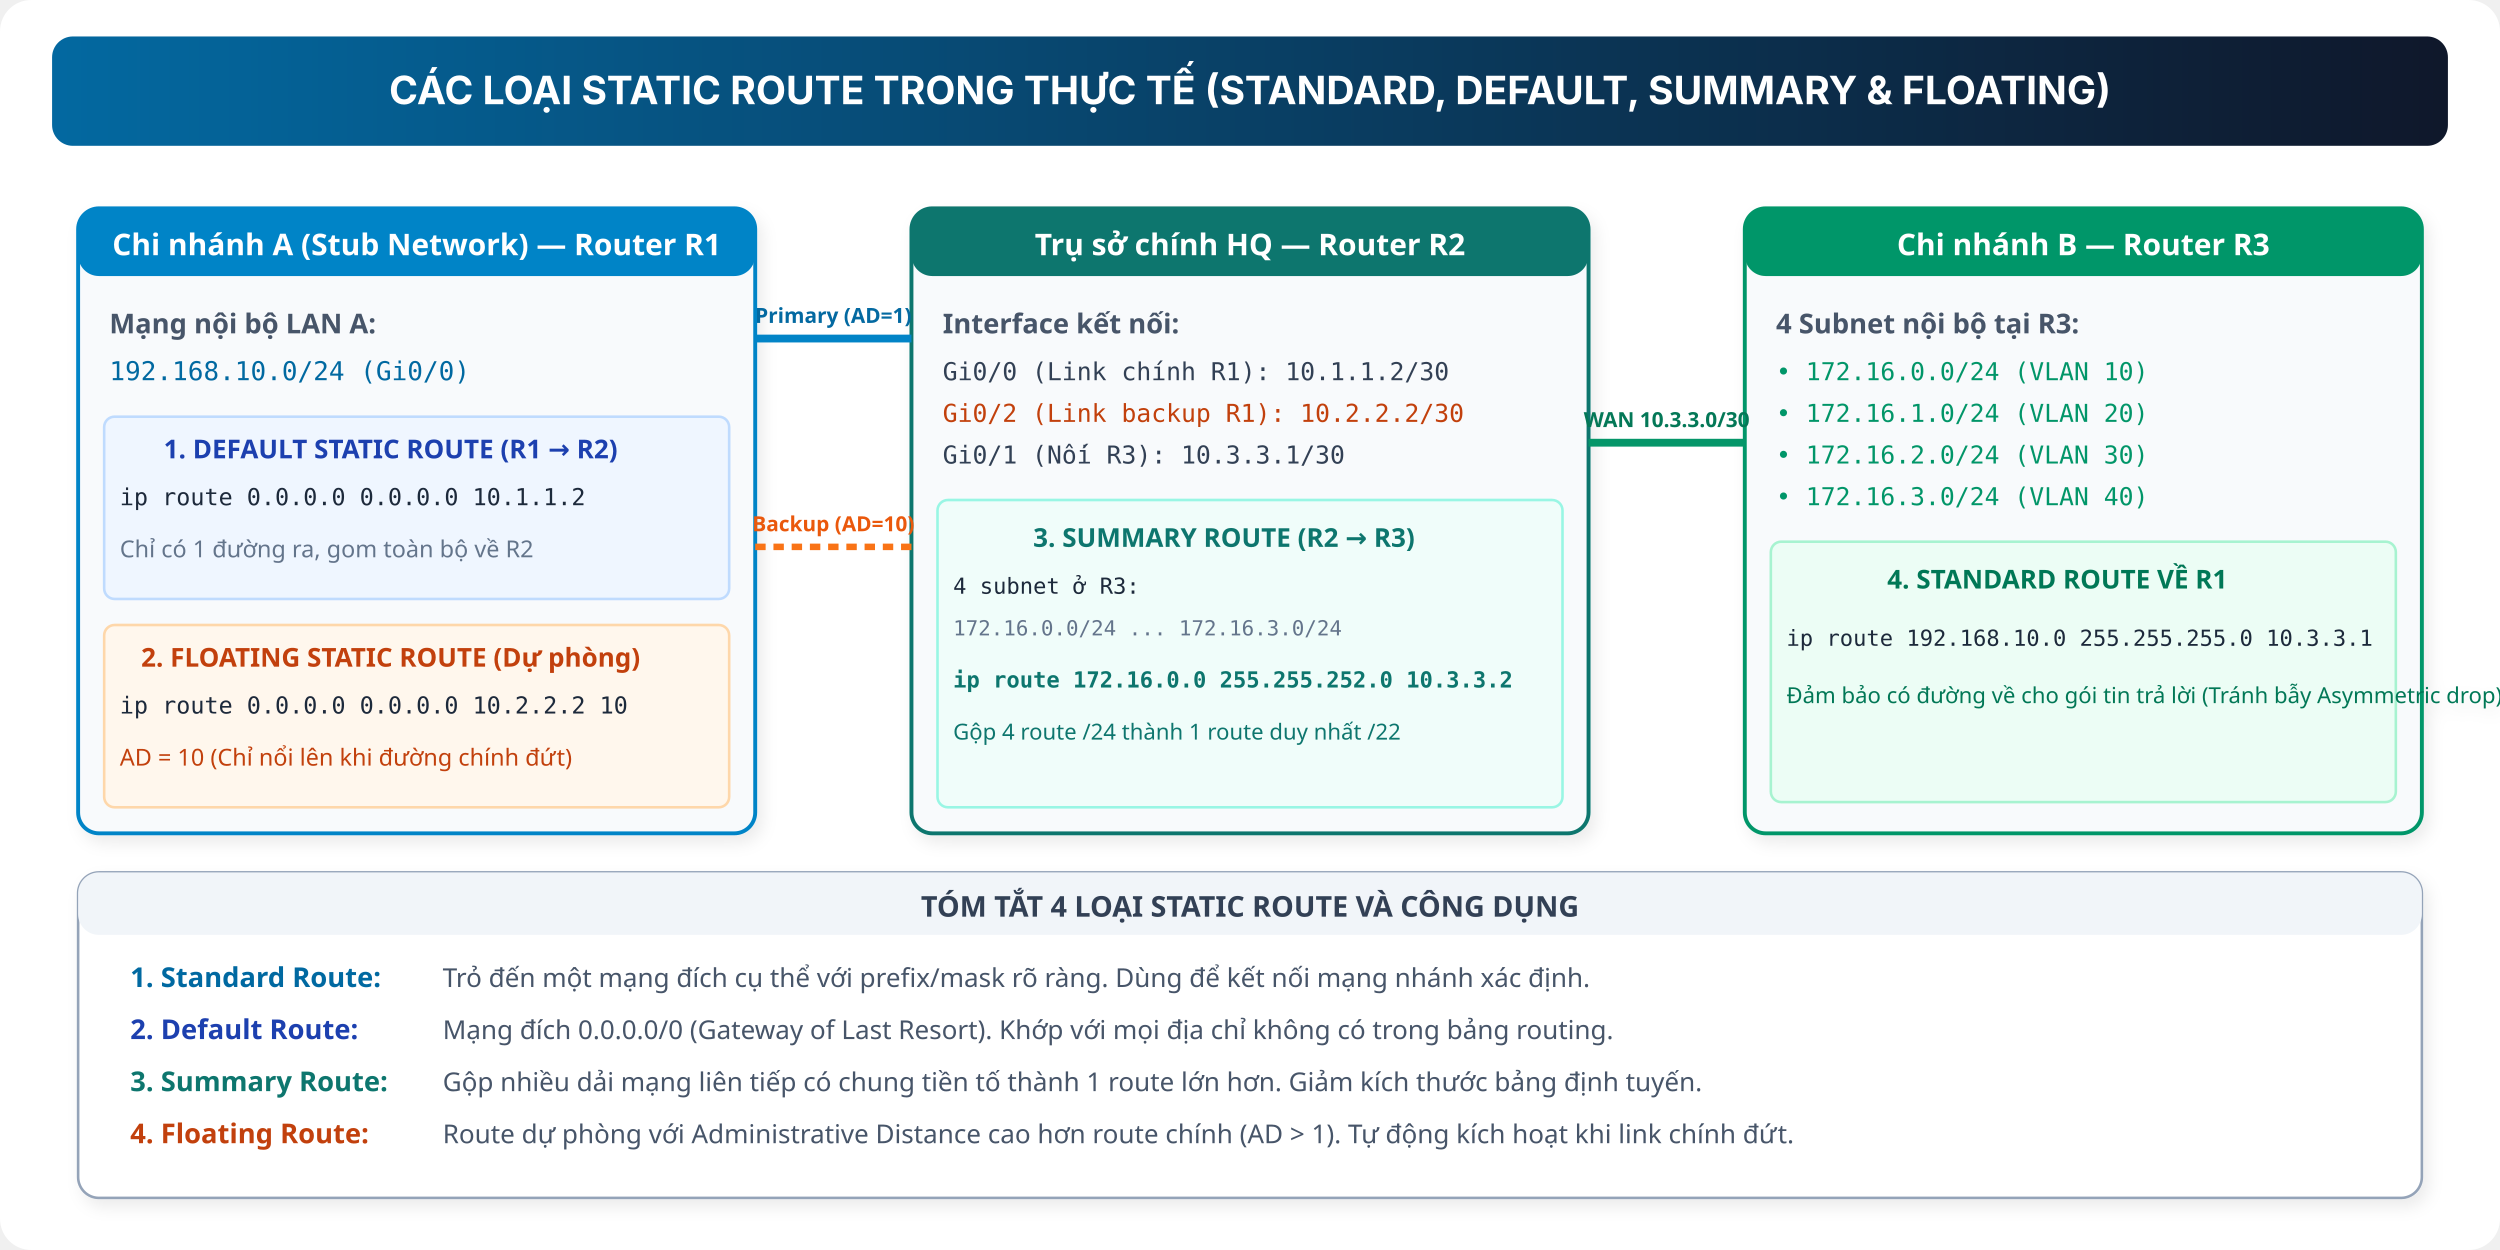
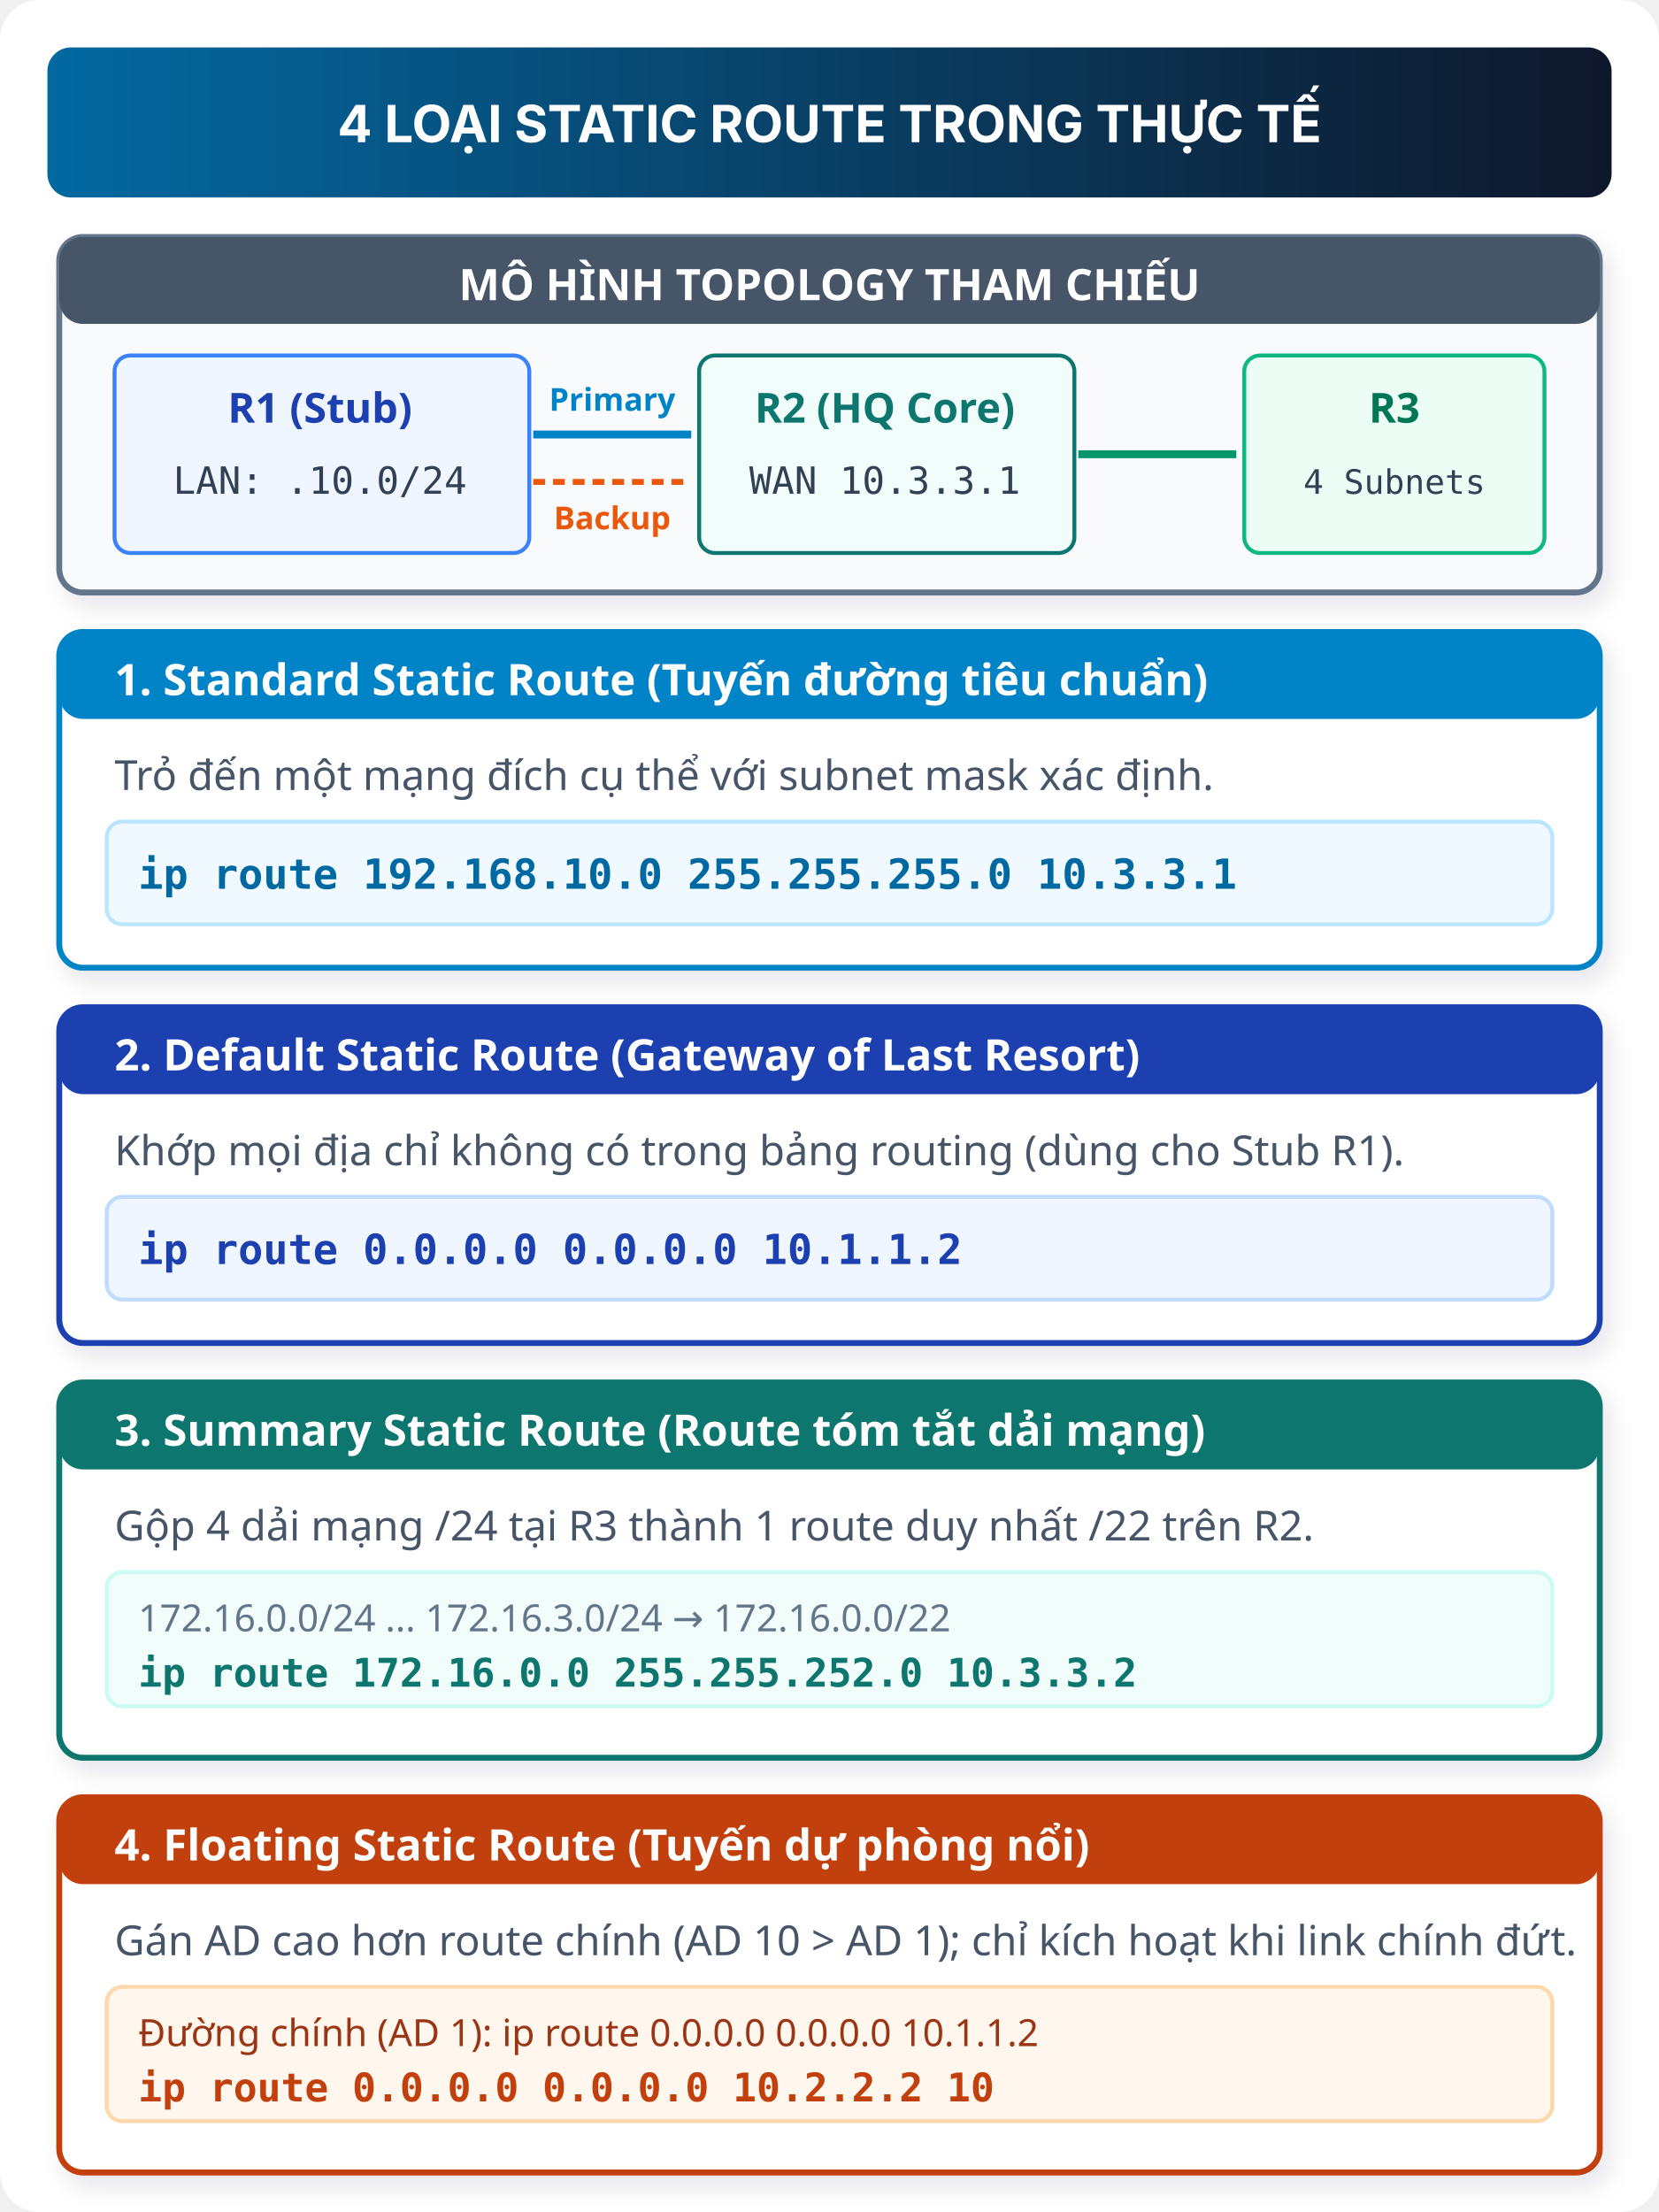
- <svg xmlns="http://www.w3.org/2000/svg" viewBox="0 0 960 480" width="100%" height="100%">
+ <svg xmlns="http://www.w3.org/2000/svg" viewBox="0 0 420 560" width="100%" height="100%">
  <defs>
-     <linearGradient id="srHeader" x1="0%" y1="0%" x2="100%" y2="0%">
+     <linearGradient id="srHdr" x1="0%" y1="0%" x2="100%" y2="0%">
      <stop offset="0%" stop-color="#0369a1" />
      <stop offset="100%" stop-color="#0f172a" />
    </linearGradient>
-     <filter id="srShadow" x="-5%" y="-5%" width="110%" height="115%" filterUnits="userSpaceOnUse">
-       <feDropShadow dx="2" dy="3" stdDeviation="3" flood-color="#0f172a" flood-opacity="0.08" />
+     <filter id="srSh" x="-5%" y="-5%" width="110%" height="115%" filterUnits="userSpaceOnUse">
+       <feDropShadow dx="2" dy="3" stdDeviation="3" flood-color="#0f172a" flood-opacity="0.10" />
    </filter>
  </defs>
-   <rect width="100%" height="100%" fill="#ffffff" rx="12" />
-   <rect x="20" y="14" width="920" height="42" rx="8" fill="url(#srHeader)" />
-   <text x="480" y="40" fill="#ffffff" font-family="system-ui, -apple-system, sans-serif" font-size="15" font-weight="bold" text-anchor="middle">
-     CÁC LOẠI STATIC ROUTE TRONG THỰC TẾ (STANDARD, DEFAULT, SUMMARY &amp; FLOATING)
+   <rect width="100%" height="100%" fill="#ffffff" rx="10" />
+   <rect x="12" y="12" width="396" height="38" rx="6" fill="url(#srHdr)" />
+   <text x="210" y="36" fill="#ffffff" font-family="system-ui, -apple-system, sans-serif" font-size="13" font-weight="bold" text-anchor="middle">
+     4 LOẠI STATIC ROUTE TRONG THỰC TẾ
  </text>
-   <g transform="translate(30, 80)" filter="url(#srShadow)">
-     <rect width="260" height="240" rx="8" fill="#f8fafc" stroke="#0284c7" stroke-width="1.5" />
-     <rect width="260" height="26" rx="8" fill="#0284c7" />
-     <text x="130" y="18" fill="#ffffff" font-family="system-ui, sans-serif" font-size="11.5" font-weight="bold" text-anchor="middle">
-       Chi nhánh A (Stub Network) — Router R1
+   <g transform="translate(15, 60)" filter="url(#srSh)">
+     <rect width="390" height="90" rx="6" fill="#f8fafc" stroke="#64748b" stroke-width="1.5" />
+     <rect width="390" height="22" rx="6" fill="#475569" />
+     <text x="195" y="16" fill="#ffffff" font-family="system-ui, sans-serif" font-size="11" font-weight="bold" text-anchor="middle">
+       MÔ HÌNH TOPOLOGY THAM CHIẾU
    </text>
-     <text x="12" y="48" fill="#475569" font-family="system-ui, sans-serif" font-size="10.5" font-weight="bold">Mạng nội bộ LAN A:</text>
-     <text x="12" y="66" fill="#0369a1" font-family="monospace" font-size="10">192.168.10.0/24 (Gi0/0)</text>
-     <rect x="10" y="80" width="240" height="70" rx="4" fill="#eff6ff" stroke="#bfdbfe" />
-     <text x="120" y="96" fill="#1e40af" font-family="system-ui, sans-serif" font-size="10" font-weight="bold" text-anchor="middle">
-       1. DEFAULT STATIC ROUTE (R1 → R2)
+     <rect x="14" y="30" width="105" height="50" rx="4" fill="#eff6ff" stroke="#3b82f6" />
+     <text x="66" y="47" fill="#1e40af" font-family="system-ui, sans-serif" font-size="10.5" font-weight="bold" text-anchor="middle">R1 (Stub)</text>
+     <text x="66" y="65" fill="#334155" font-family="monospace" font-size="9.5" text-anchor="middle">LAN: .10.0/24</text>
+     <line x1="120" y1="50" x2="160" y2="50" stroke="#0284c7" stroke-width="2" />
+     <text x="140" y="44" fill="#0284c7" font-family="system-ui, sans-serif" font-size="8" font-weight="bold" text-anchor="middle">Primary</text>
+     <line x1="120" y1="62" x2="160" y2="62" stroke="#ea580c" stroke-width="1.5" stroke-dasharray="3,2" />
+     <text x="140" y="74" fill="#ea580c" font-family="system-ui, sans-serif" font-size="8" font-weight="bold" text-anchor="middle">Backup</text>
+     <rect x="162" y="30" width="95" height="50" rx="4" fill="#f0fdfa" stroke="#0f766e" />
+     <text x="209" y="47" fill="#0f766e" font-family="system-ui, sans-serif" font-size="10.5" font-weight="bold" text-anchor="middle">R2 (HQ Core)</text>
+     <text x="209" y="65" fill="#334155" font-family="monospace" font-size="9.5" text-anchor="middle">WAN 10.3.3.1</text>
+     <line x1="258" y1="55" x2="298" y2="55" stroke="#059669" stroke-width="2" />
+     <rect x="300" y="30" width="76" height="50" rx="4" fill="#ecfdf5" stroke="#10b981" />
+     <text x="338" y="47" fill="#047857" font-family="system-ui, sans-serif" font-size="10.5" font-weight="bold" text-anchor="middle">R3</text>
+     <text x="338" y="65" fill="#334155" font-family="monospace" font-size="8.5" text-anchor="middle">4 Subnets</text>
+   </g>
+   <g transform="translate(15, 160)" filter="url(#srSh)">
+     <rect width="390" height="85" rx="6" fill="#ffffff" stroke="#0284c7" stroke-width="1.5" />
+     <rect width="390" height="22" rx="6" fill="#0284c7" />
+     <text x="14" y="16" fill="#ffffff" font-family="system-ui, sans-serif" font-size="11" font-weight="bold">
+       1. Standard Static Route (Tuyến đường tiêu chuẩn)
    </text>
-     <text x="16" y="114" fill="#1e293b" font-family="monospace" font-size="9">ip route 0.0.0.0 0.0.0.0 10.1.1.2</text>
-     <text x="16" y="134" fill="#64748b" font-family="system-ui, sans-serif" font-size="9">
-       Chỉ có 1 đường ra, gom toàn bộ về R2
-     </text>
-     <rect x="10" y="160" width="240" height="70" rx="4" fill="#fff7ed" stroke="#fed7aa" />
-     <text x="120" y="176" fill="#c2410c" font-family="system-ui, sans-serif" font-size="10" font-weight="bold" text-anchor="middle">
-       2. FLOATING STATIC ROUTE (Dự phòng)
-     </text>
-     <text x="16" y="194" fill="#1e293b" font-family="monospace" font-size="9">ip route 0.0.0.0 0.0.0.0 10.2.2.2 10</text>
-     <text x="16" y="214" fill="#c2410c" font-family="system-ui, sans-serif" font-size="9">
-       AD = 10 (Chỉ nổi lên khi đường chính đứt)
+     <text x="14" y="40" fill="#475569" font-family="system-ui, sans-serif" font-size="10.5">Trỏ đến một mạng đích cụ thể với subnet mask xác định.</text>
+     <rect x="12" y="48" width="366" height="26" rx="4" fill="#f0f9ff" stroke="#bae6fd" />
+     <text x="20" y="65" fill="#0369a1" font-family="monospace" font-size="10.5" font-weight="bold">
+       ip route 192.168.10.0 255.255.255.0 10.3.3.1
    </text>
  </g>
-   <g transform="translate(350, 80)" filter="url(#srShadow)">
-     <rect width="260" height="240" rx="8" fill="#f8fafc" stroke="#0f766e" stroke-width="1.5" />
-     <rect width="260" height="26" rx="8" fill="#0f766e" />
-     <text x="130" y="18" fill="#ffffff" font-family="system-ui, sans-serif" font-size="11.5" font-weight="bold" text-anchor="middle">
-       Trụ sở chính HQ — Router R2
+   <g transform="translate(15, 255)" filter="url(#srSh)">
+     <rect width="390" height="85" rx="6" fill="#ffffff" stroke="#1e40af" stroke-width="1.5" />
+     <rect width="390" height="22" rx="6" fill="#1e40af" />
+     <text x="14" y="16" fill="#ffffff" font-family="system-ui, sans-serif" font-size="11" font-weight="bold">
+       2. Default Static Route (Gateway of Last Resort)
    </text>
-     <text x="12" y="48" fill="#475569" font-family="system-ui, sans-serif" font-size="10.5" font-weight="bold">Interface kết nối:</text>
-     <text x="12" y="66" fill="#334155" font-family="monospace" font-size="9.5">Gi0/0 (Link chính R1): 10.1.1.2/30</text>
-     <text x="12" y="82" fill="#c2410c" font-family="monospace" font-size="9.5">Gi0/2 (Link backup R1): 10.2.2.2/30</text>
-     <text x="12" y="98" fill="#334155" font-family="monospace" font-size="9.5">Gi0/1 (Nối R3): 10.3.3.1/30</text>
-     <rect x="10" y="112" width="240" height="118" rx="4" fill="#f0fdfa" stroke="#99f6e4" />
-     <text x="120" y="130" fill="#0f766e" font-family="system-ui, sans-serif" font-size="10" font-weight="bold" text-anchor="middle">
-       3. SUMMARY ROUTE (R2 → R3)
-     </text>
-     <text x="16" y="148" fill="#1e293b" font-family="monospace" font-size="8.5">4 subnet ở R3:</text>
-     <text x="16" y="164" fill="#64748b" font-family="monospace" font-size="8">172.16.0.0/24 ... 172.16.3.0/24</text>
-     <text x="16" y="184" fill="#0f766e" font-family="monospace" font-size="8.5" font-weight="bold">ip route 172.16.0.0 255.255.252.0 10.3.3.2</text>
-     <text x="16" y="204" fill="#0f766e" font-family="system-ui, sans-serif" font-size="8.5">
-       Gộp 4 route /24 thành 1 route duy nhất /22
+     <text x="14" y="40" fill="#475569" font-family="system-ui, sans-serif" font-size="10.5">Khớp mọi địa chỉ không có trong bảng routing (dùng cho Stub R1).</text>
+     <rect x="12" y="48" width="366" height="26" rx="4" fill="#eff6ff" stroke="#bfdbfe" />
+     <text x="20" y="65" fill="#1e40af" font-family="monospace" font-size="10.5" font-weight="bold">
+       ip route 0.0.0.0 0.0.0.0 10.1.1.2
    </text>
  </g>
-   <g transform="translate(670, 80)" filter="url(#srShadow)">
-     <rect width="260" height="240" rx="8" fill="#f8fafc" stroke="#059669" stroke-width="1.5" />
-     <rect width="260" height="26" rx="8" fill="#059669" />
-     <text x="130" y="18" fill="#ffffff" font-family="system-ui, sans-serif" font-size="11.5" font-weight="bold" text-anchor="middle">
-       Chi nhánh B — Router R3
+   <g transform="translate(15, 350)" filter="url(#srSh)">
+     <rect width="390" height="95" rx="6" fill="#ffffff" stroke="#0f766e" stroke-width="1.5" />
+     <rect width="390" height="22" rx="6" fill="#0f766e" />
+     <text x="14" y="16" fill="#ffffff" font-family="system-ui, sans-serif" font-size="11" font-weight="bold">
+       3. Summary Static Route (Route tóm tắt dải mạng)
    </text>
-     <text x="12" y="48" fill="#475569" font-family="system-ui, sans-serif" font-size="10.5" font-weight="bold">4 Subnet nội bộ tại R3:</text>
-     <text x="12" y="66" fill="#059669" font-family="monospace" font-size="9.5">• 172.16.0.0/24 (VLAN 10)</text>
-     <text x="12" y="82" fill="#059669" font-family="monospace" font-size="9.5">• 172.16.1.0/24 (VLAN 20)</text>
-     <text x="12" y="98" fill="#059669" font-family="monospace" font-size="9.5">• 172.16.2.0/24 (VLAN 30)</text>
-     <text x="12" y="114" fill="#059669" font-family="monospace" font-size="9.5">• 172.16.3.0/24 (VLAN 40)</text>
-     <rect x="10" y="128" width="240" height="100" rx="4" fill="#ecfdf5" stroke="#a7f3d0" />
-     <text x="120" y="146" fill="#047857" font-family="system-ui, sans-serif" font-size="10" font-weight="bold" text-anchor="middle">
-       4. STANDARD ROUTE VỀ R1
-     </text>
-     <text x="16" y="168" fill="#1e293b" font-family="monospace" font-size="8.5">ip route 192.168.10.0 255.255.255.0 10.3.3.1</text>
-     <text x="16" y="190" fill="#047857" font-family="system-ui, sans-serif" font-size="8.5">
-       Đảm bảo có đường về cho gói tin trả lời (Tránh bẫy Asymmetric drop)
+     <text x="14" y="40" fill="#475569" font-family="system-ui, sans-serif" font-size="10.5">Gộp 4 dải mạng /24 tại R3 thành 1 route duy nhất /22 trên R2.</text>
+     <rect x="12" y="48" width="366" height="34" rx="4" fill="#f0fdfa" stroke="#ccfbf1" />
+     <text x="20" y="63" fill="#64748b" font-family="system-ui, sans-serif" font-size="9.5">172.16.0.0/24 ... 172.16.3.0/24 → 172.16.0.0/22</text>
+     <text x="20" y="77" fill="#0f766e" font-family="monospace" font-size="10" font-weight="bold">
+       ip route 172.16.0.0 255.255.252.0 10.3.3.2
    </text>
  </g>
-   <line x1="290" y1="130" x2="350" y2="130" stroke="#0284c7" stroke-width="3" />
-   <text x="320" y="124" fill="#0369a1" font-family="system-ui, sans-serif" font-size="8" font-weight="bold" text-anchor="middle">Primary (AD=1)</text>
-   <line x1="290" y1="210" x2="350" y2="210" stroke="#f97316" stroke-width="2.5" stroke-dasharray="4,3" />
-   <text x="320" y="204" fill="#ea580c" font-family="system-ui, sans-serif" font-size="8" font-weight="bold" text-anchor="middle">Backup (AD=10)</text>
-   <line x1="610" y1="170" x2="670" y2="170" stroke="#059669" stroke-width="3" />
-   <text x="640" y="164" fill="#047857" font-family="system-ui, sans-serif" font-size="8" font-weight="bold" text-anchor="middle">WAN 10.3.3.0/30</text>
-   <g transform="translate(30, 335)" filter="url(#srShadow)">
-     <rect width="900" height="125" rx="8" fill="#ffffff" stroke="#94a3b8" stroke-width="1" />
-     <rect width="900" height="24" rx="8" fill="#f1f5f9" />
-     <text x="450" y="17" fill="#334155" font-family="system-ui, sans-serif" font-size="11" font-weight="bold" text-anchor="middle">
-       TÓM TẮT 4 LOẠI STATIC ROUTE VÀ CÔNG DỤNG
+   <g transform="translate(15, 455)" filter="url(#srSh)">
+     <rect width="390" height="95" rx="6" fill="#ffffff" stroke="#c2410c" stroke-width="1.5" />
+     <rect width="390" height="22" rx="6" fill="#c2410c" />
+     <text x="14" y="16" fill="#ffffff" font-family="system-ui, sans-serif" font-size="11" font-weight="bold">
+       4. Floating Static Route (Tuyến dự phòng nổi)
    </text>
-     <text x="20" y="44" fill="#0369a1" font-family="system-ui, sans-serif" font-size="10.5" font-weight="bold">1. Standard Route:</text>
-     <text x="140" y="44" fill="#475569" font-family="system-ui, sans-serif" font-size="10">Trỏ đến một mạng đích cụ thể với prefix/mask rõ ràng. Dùng để kết nối mạng nhánh xác định.</text>
-     <text x="20" y="64" fill="#1e40af" font-family="system-ui, sans-serif" font-size="10.5" font-weight="bold">2. Default Route:</text>
-     <text x="140" y="64" fill="#475569" font-family="system-ui, sans-serif" font-size="10">Mạng đích 0.0.0.0/0 (Gateway of Last Resort). Khớp với mọi địa chỉ không có trong bảng routing.</text>
-     <text x="20" y="84" fill="#0f766e" font-family="system-ui, sans-serif" font-size="10.5" font-weight="bold">3. Summary Route:</text>
-     <text x="140" y="84" fill="#475569" font-family="system-ui, sans-serif" font-size="10">Gộp nhiều dải mạng liên tiếp có chung tiền tố thành 1 route lớn hơn. Giảm kích thước bảng định tuyến.</text>
-     <text x="20" y="104" fill="#c2410c" font-family="system-ui, sans-serif" font-size="10.5" font-weight="bold">4. Floating Route:</text>
-     <text x="140" y="104" fill="#475569" font-family="system-ui, sans-serif" font-size="10">Route dự phòng với Administrative Distance cao hơn route chính (AD &gt; 1). Tự động kích hoạt khi link chính đứt.</text>
+     <text x="14" y="40" fill="#475569" font-family="system-ui, sans-serif" font-size="10.5">Gán AD cao hơn route chính (AD 10 &gt; AD 1); chỉ kích hoạt khi link chính đứt.</text>
+     <rect x="12" y="48" width="366" height="34" rx="4" fill="#fff7ed" stroke="#fed7aa" />
+     <text x="20" y="63" fill="#9a3412" font-family="system-ui, sans-serif" font-size="9.5">Đường chính (AD 1): ip route 0.0.0.0 0.0.0.0 10.1.1.2</text>
+     <text x="20" y="77" fill="#c2410c" font-family="monospace" font-size="10" font-weight="bold">
+       ip route 0.0.0.0 0.0.0.0 10.2.2.2 10
+     </text>
  </g>
</svg>
